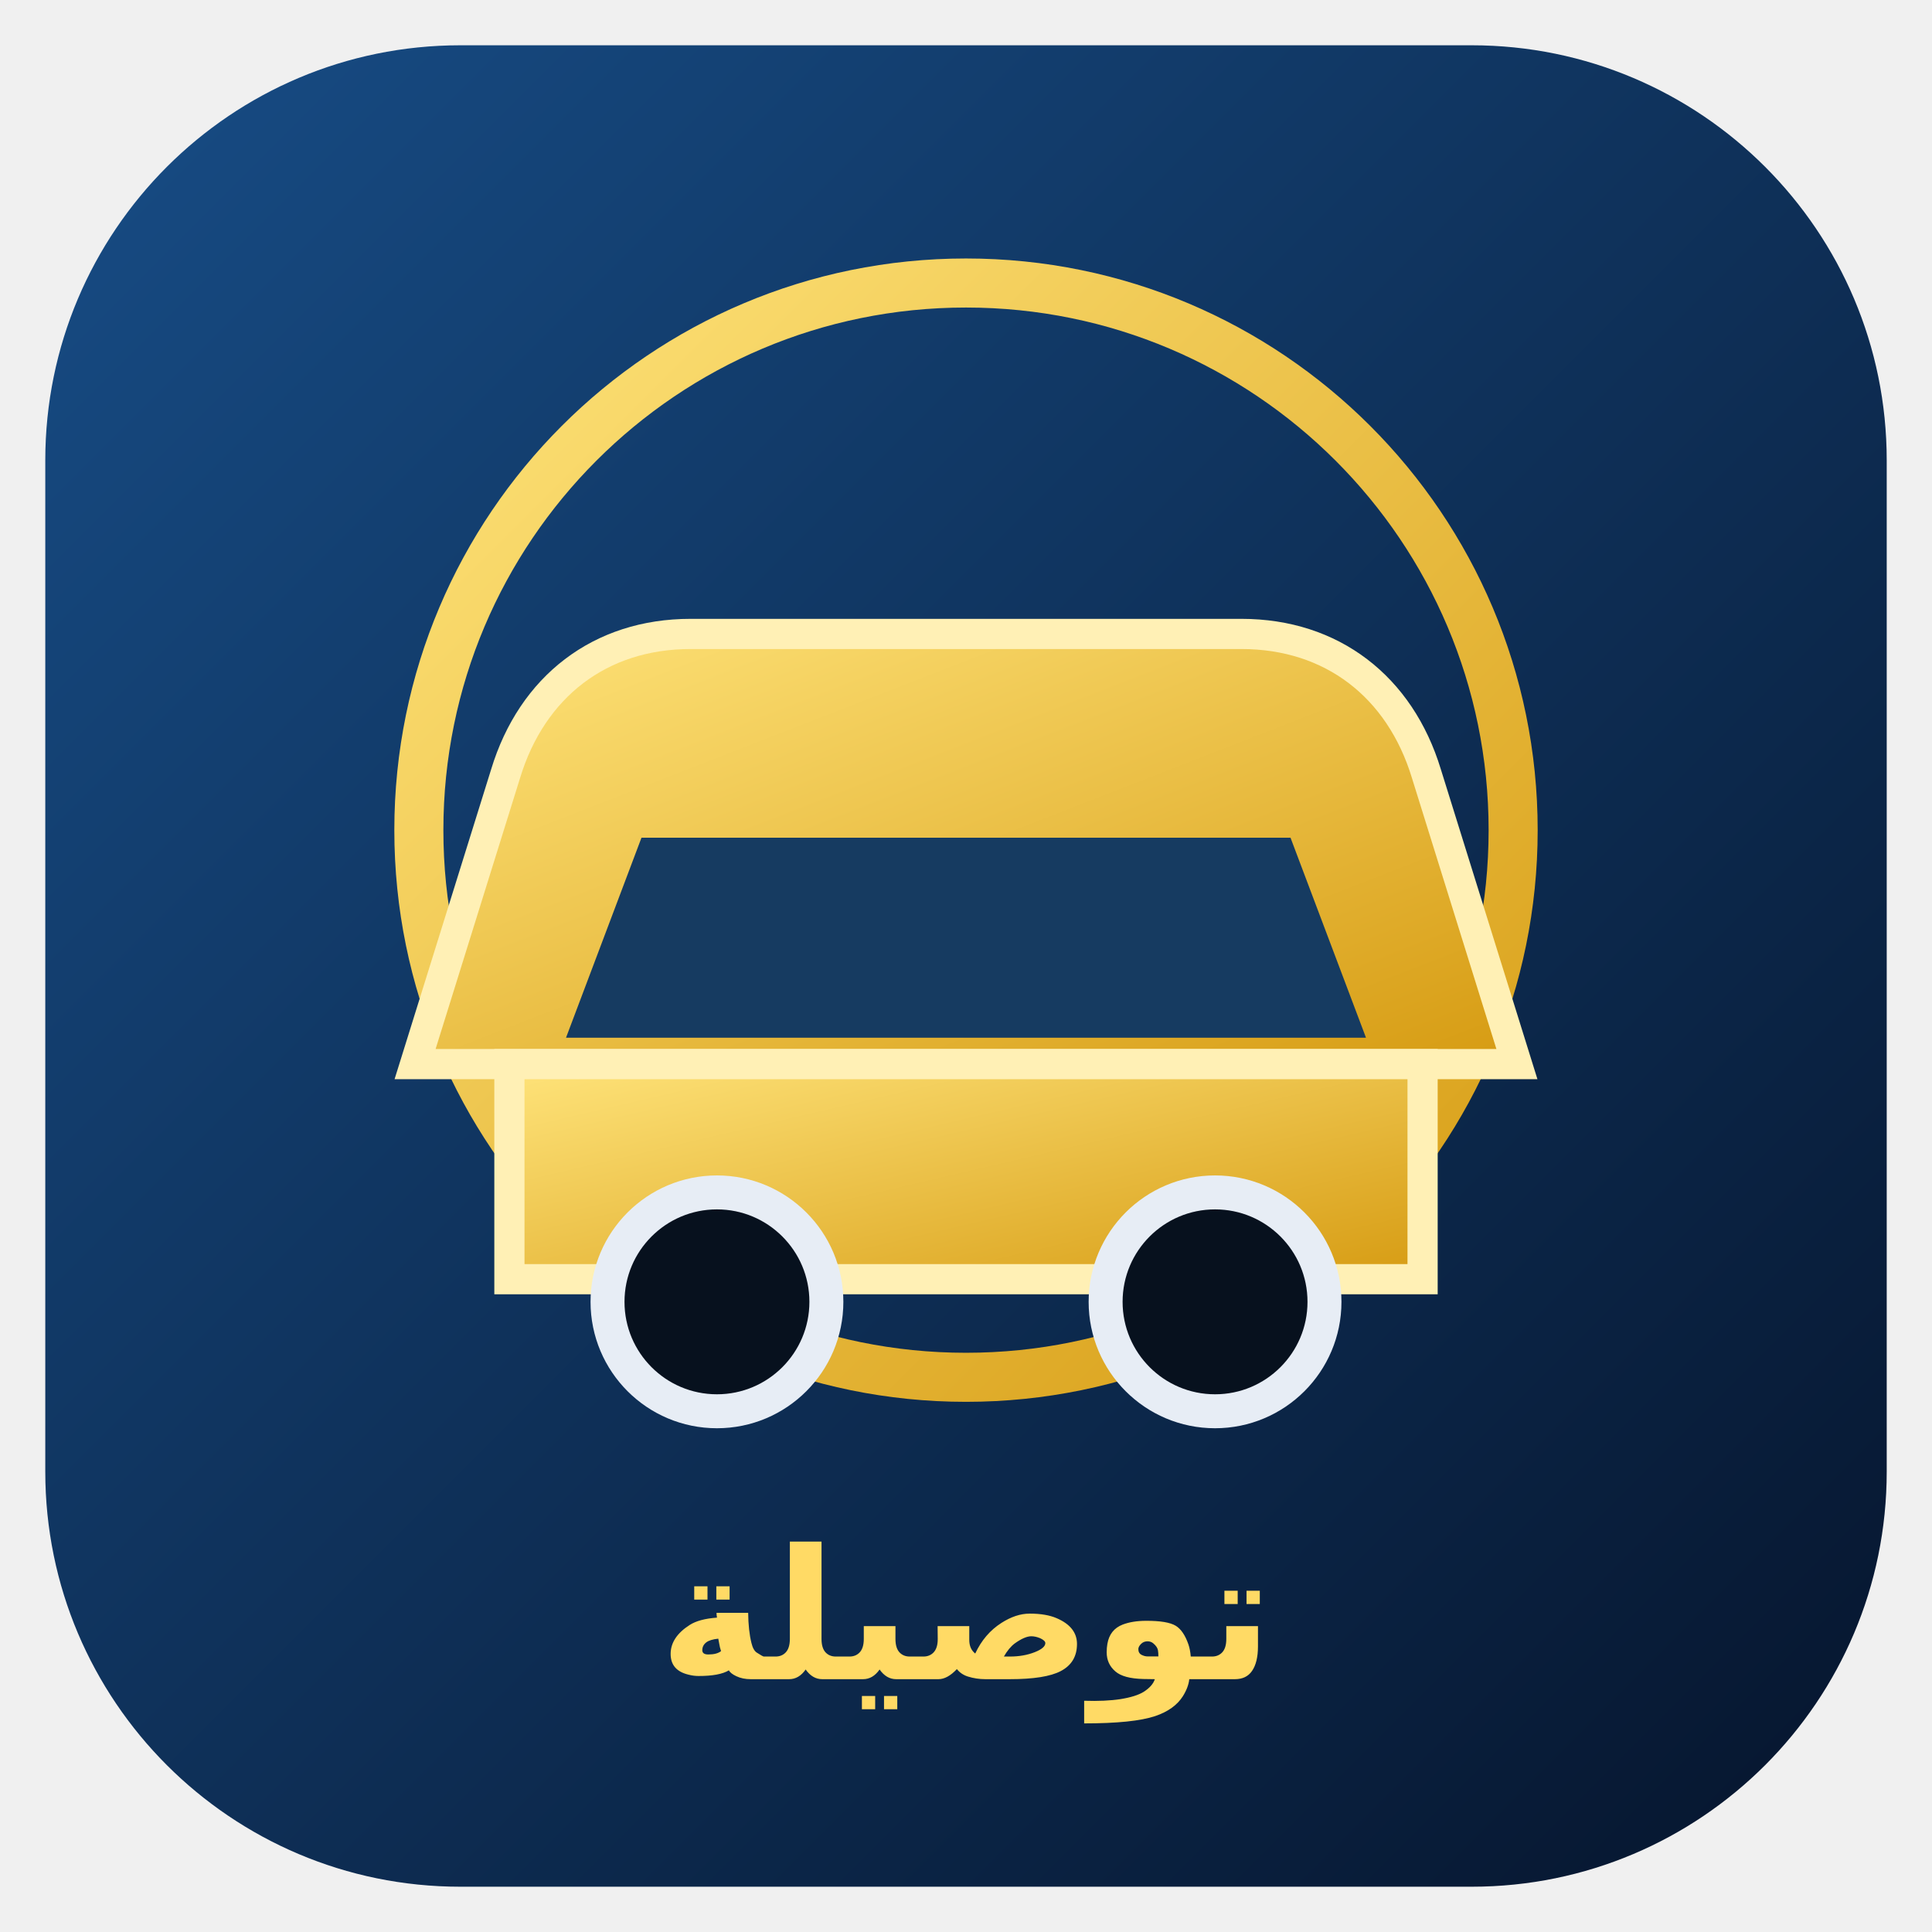
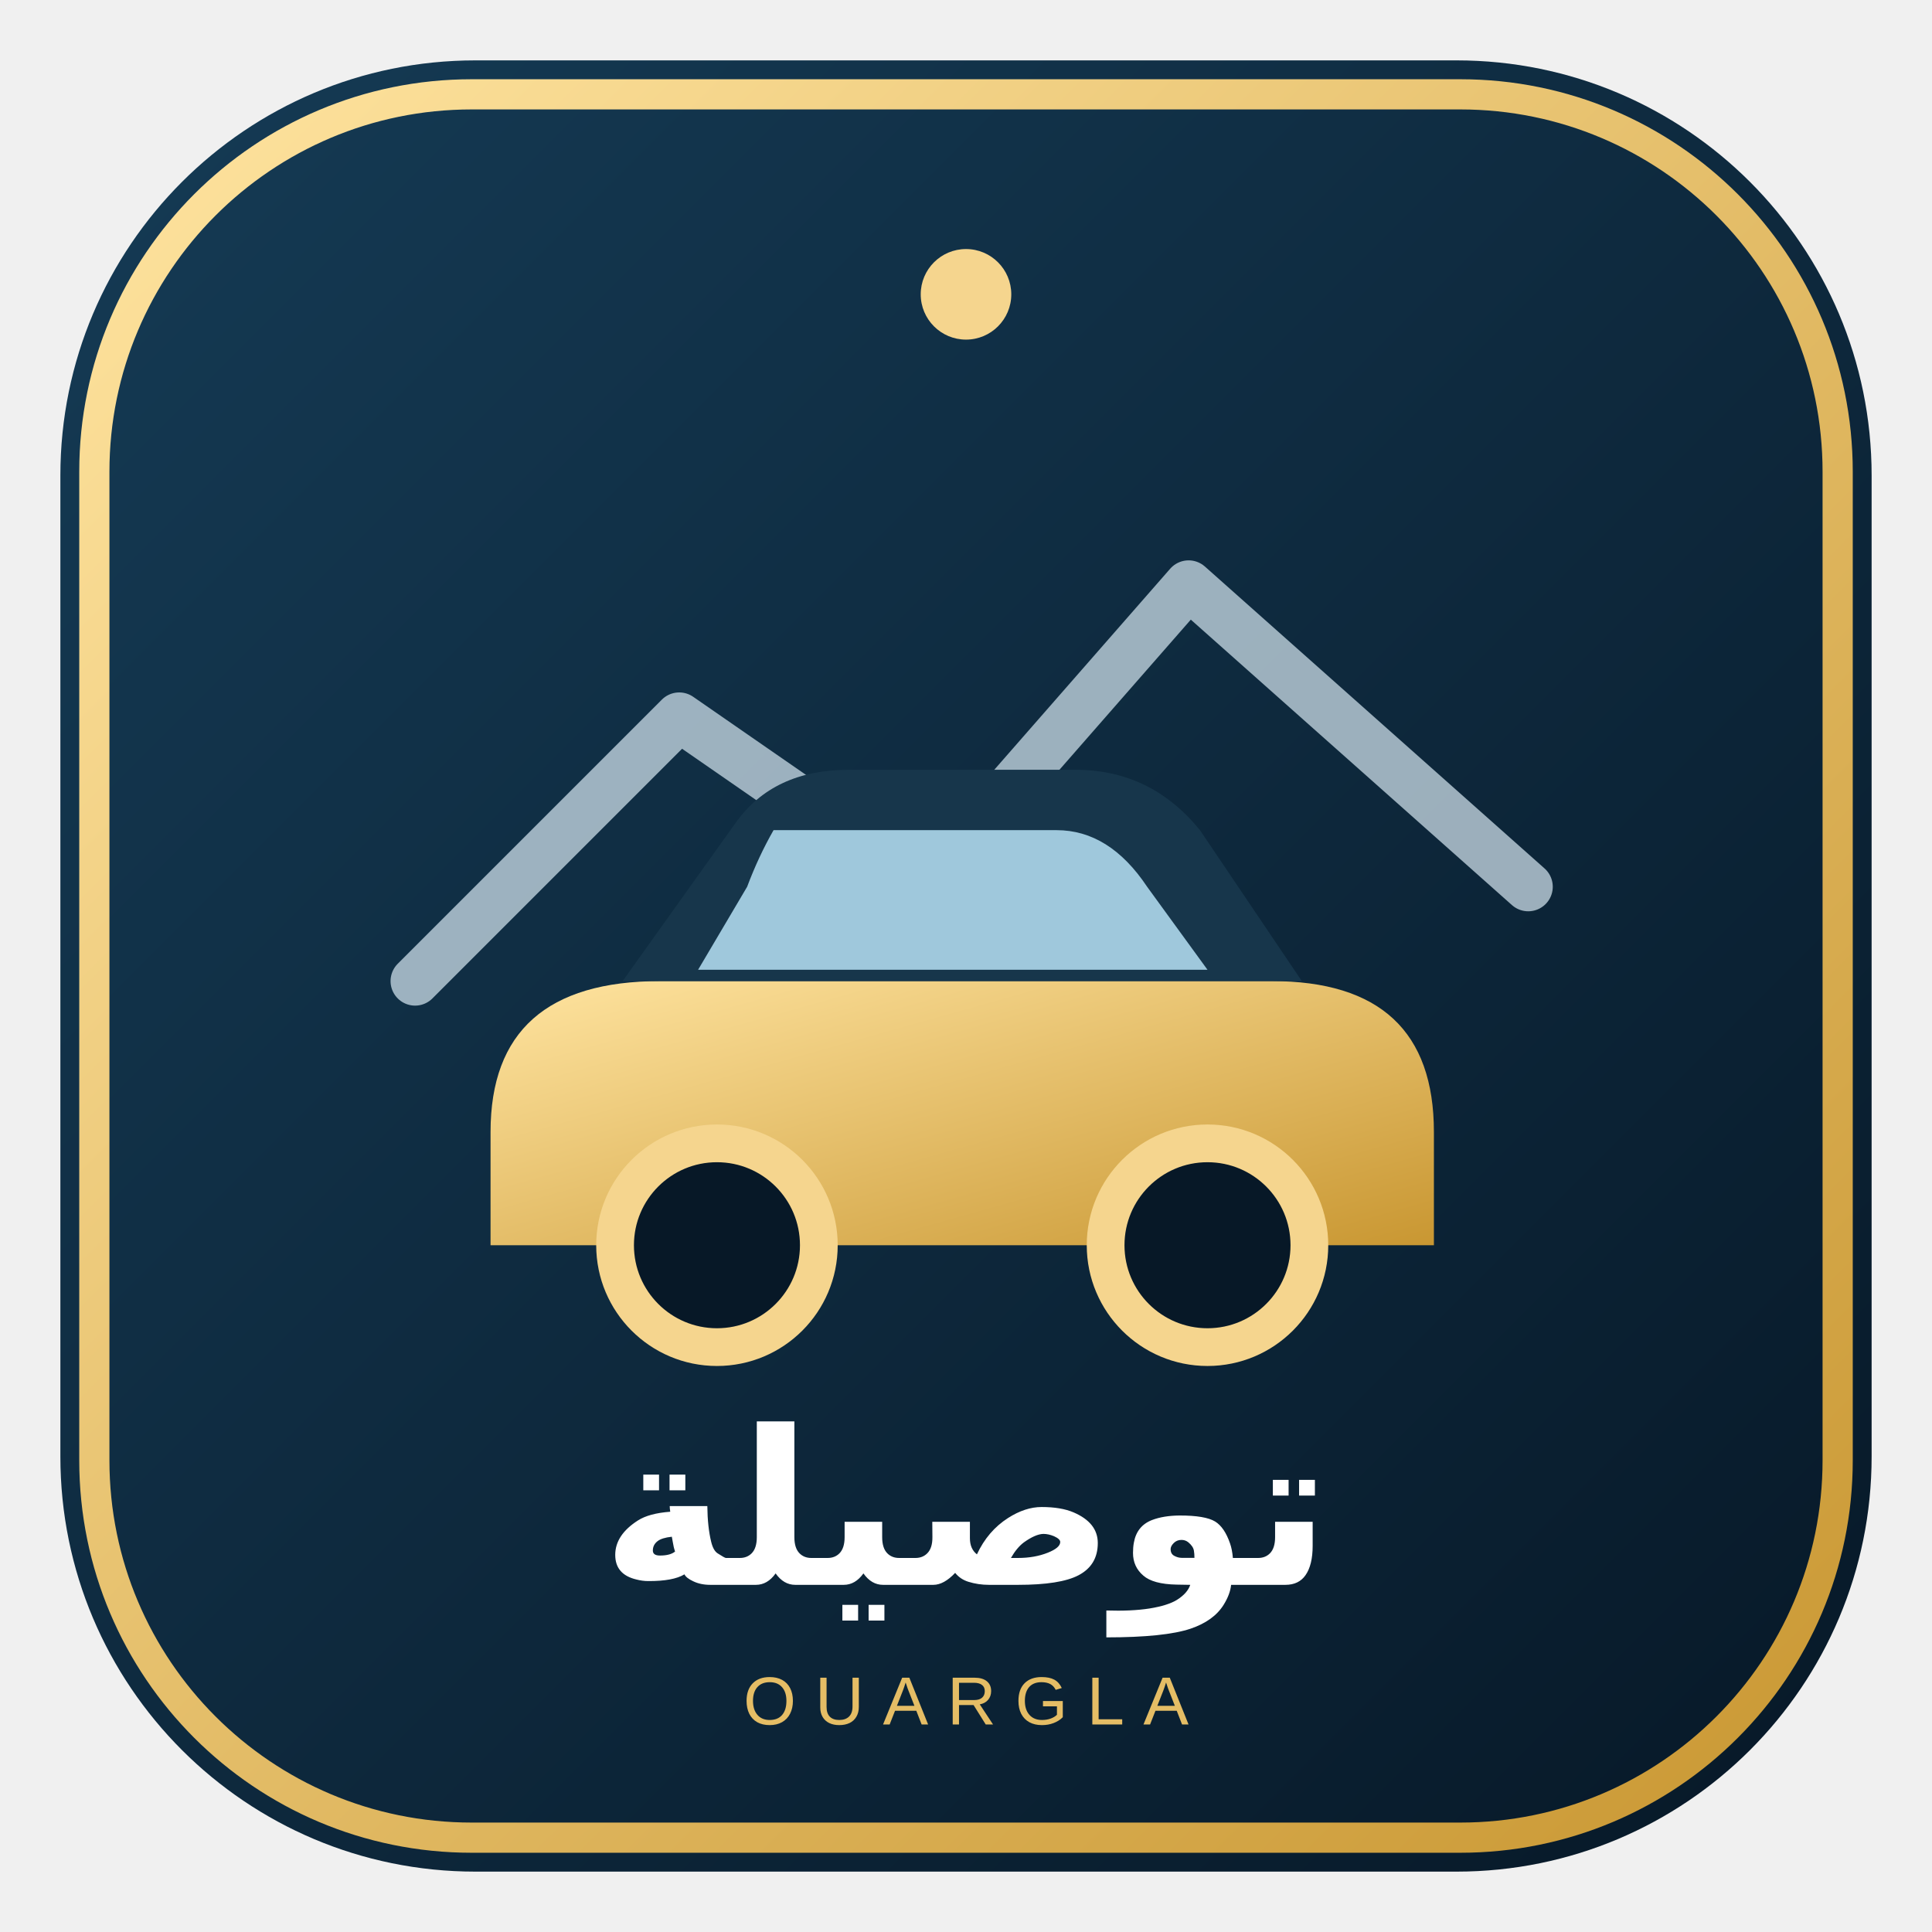
<svg xmlns="http://www.w3.org/2000/svg" viewBox="0 0 512 512">
  <defs>
    <linearGradient id="bg" x1="0" y1="0" x2="1" y2="1">
-       <stop stop-color="#174c85" />
-       <stop offset="1" stop-color="#06152d" />
+       <stop offset="0%" stop-color="#153b55" />
+       <stop offset="100%" stop-color="#071827" />
    </linearGradient>
    <linearGradient id="gold" x1="0" y1="0" x2="1" y2="1">
-       <stop stop-color="#ffe47b" />
-       <stop offset="1" stop-color="#d69b12" />
+       <stop offset="0%" stop-color="#ffe4a0" />
+       <stop offset="100%" stop-color="#c99732" />
    </linearGradient>
  </defs>
-   <rect x="12" y="12" width="488" height="488" rx="110" fill="url(#bg)" />
-   <circle cx="256" cy="220" r="145" fill="none" stroke="url(#gold)" stroke-width="13" />
-   <path d="M110 282h292l-24-77c-7-23-25-37-49-37H183c-24 0-42 14-49 37z" fill="url(#gold)" stroke="#fff0b5" stroke-width="8" />
-   <path d="M170 222h172l20 53H150z" fill="#163b61" />
-   <path d="M135 282h242v57H135z" fill="url(#gold)" stroke="#fff0b5" stroke-width="8" />
-   <circle cx="190" cy="345" r="29" fill="#07111e" stroke="#e7edf5" stroke-width="9" />
-   <circle cx="322" cy="345" r="29" fill="#07111e" stroke="#e7edf5" stroke-width="9" />
-   <text x="256" y="445" text-anchor="middle" font-family="Arial" font-size="48" font-weight="bold" fill="#ffda65">توصيلة</text>
+   <rect x="16" y="16" width="480" height="480" rx="110" fill="url(#bg)" />
+   <rect x="25" y="25" width="462" height="462" rx="100" fill="none" stroke="url(#gold)" stroke-width="8" />
+   <path d="M110 260 L180 190 L245 235 L315 155 L405 235" fill="none" stroke="#d8e9f3" stroke-width="13" stroke-linecap="round" stroke-linejoin="round" opacity=".7" />
+   <path d="M130 300 Q130 260 175 260 H337 Q380 260 380 300 V330 H130 Z" fill="url(#gold)" />
+   <path d="M165 260 L195 218 Q205 204 225 204 H285 Q305 204 318 220 L345 260 Z" fill="#17364b" />
+   <path d="M205 220 H280 Q294 220 304 235 L320 257 H185 L198 235 Q201 227 205 220 Z" fill="#9fc8dc" />
+   <circle cx="190" cy="330" r="27" fill="#071827" stroke="#f5d58e" stroke-width="10" />
+   <circle cx="320" cy="330" r="27" fill="#071827" stroke="#f5d58e" stroke-width="10" />
+   <path d="M256 90 L256 145" stroke="url(#gold)" stroke-width="12" stroke-linecap="round" />
+   <circle cx="256" cy="78" r="12" fill="#f5d58e" />
+   <text x="256" y="420" text-anchor="middle" font-family="Arial,sans-serif" font-size="57" font-weight="bold" fill="#fff">توصيلة</text>
+   <text x="256" y="457" text-anchor="middle" font-family="Arial,sans-serif" font-size="18" letter-spacing="5" fill="#e5bd65">OUARGLA</text>
</svg>
